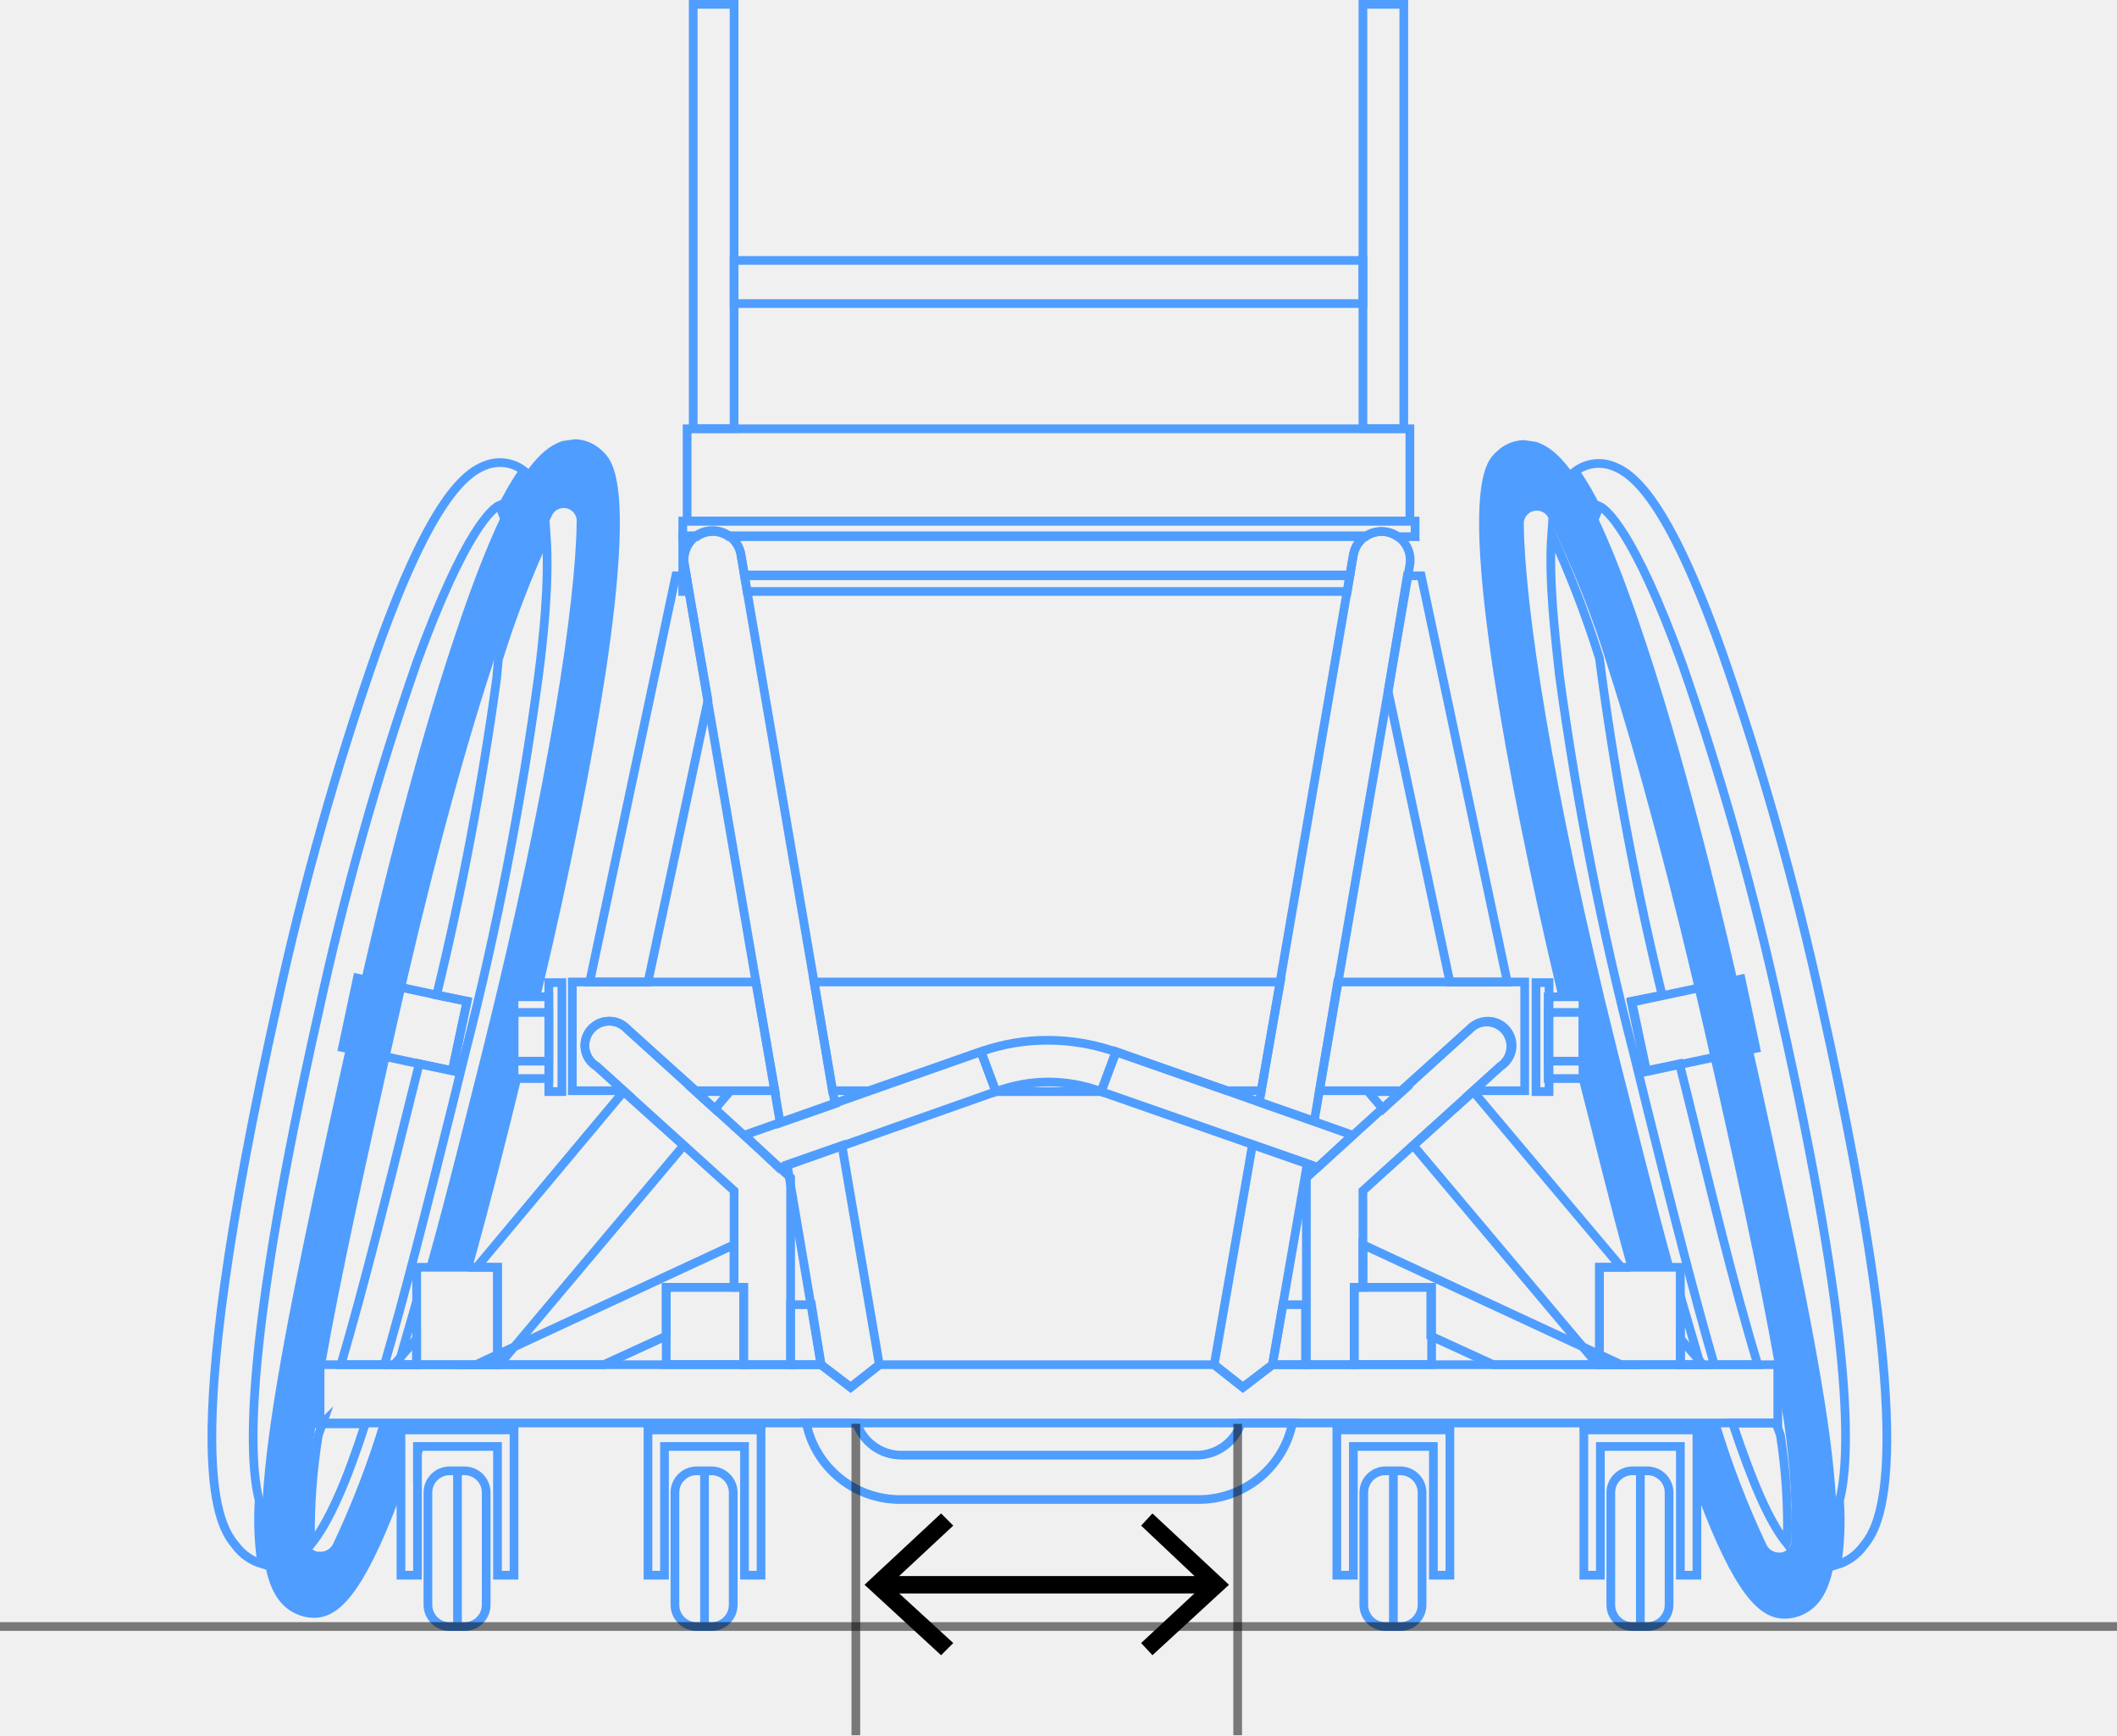
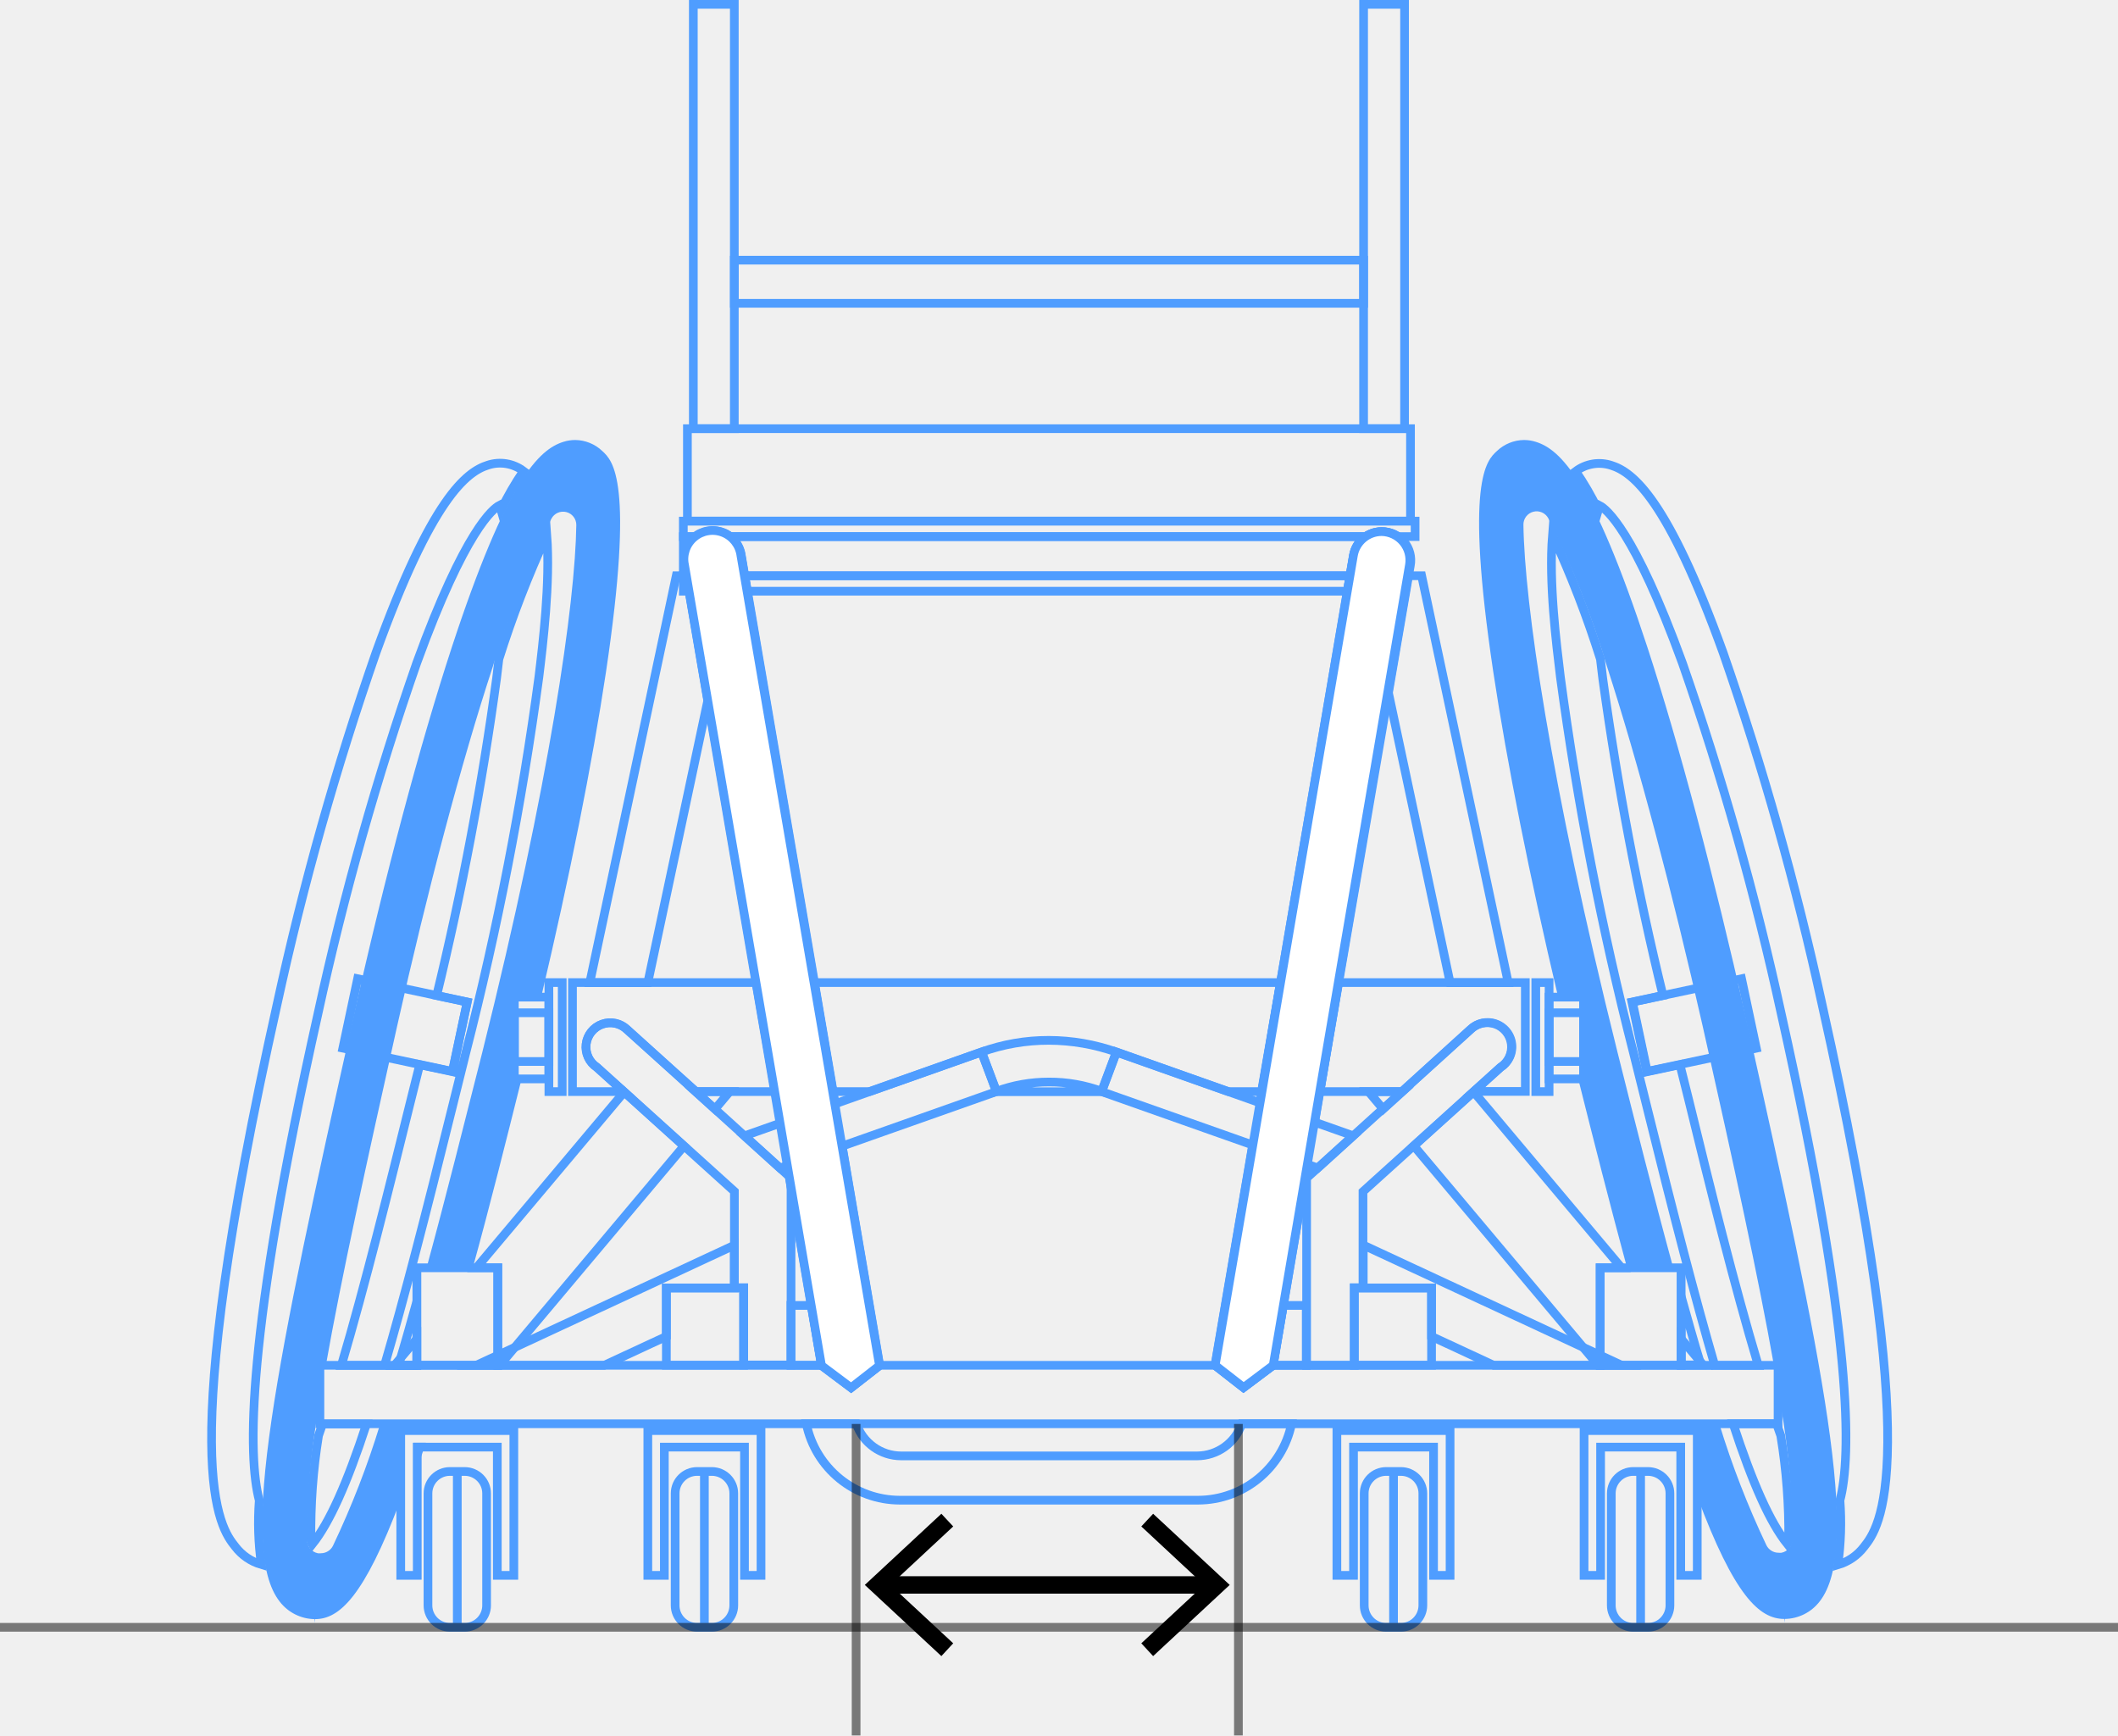
- <svg xmlns="http://www.w3.org/2000/svg" id="Layer_1" data-name="Layer 1" viewBox="0 0 243.4 199.5">
-   <line x1="101.6" y1="182.2" x2="139.2" y2="182.2" fill="none" stroke="#000" stroke-miterlimit="10" stroke-width="2" />
-   <polygon points="108.2 190.3 109.6 188.9 102.3 182.2 109.6 175.4 108.2 174 99.4 182.2 108.2 190.3" />
-   <polygon points="132.5 190.3 131.2 188.9 138.4 182.2 131.2 175.4 132.5 174 141.3 182.2 132.5 190.3" />
-   <path d="M29.8,172.5c-1.3-5-1.6-18.7,6.8-56A346.6,346.6,0,0,1,47.9,76.2c5.6-15.4,8.8-17.8,9.5-18.1l0.2,0.5a34,34,0,0,1,2.6-4.5,4.5,4.5,0,0,0-4.1-.7c-2.5.8-6.5,3.8-12.8,21.5a349,349,0,0,0-11.4,40.4c-11.9,53.4-6.6,60.2-4.8,62.4a5.8,5.8,0,0,0,3,2.1A34.4,34.4,0,0,1,29.8,172.5Z" fill="none" stroke="#4f9dff" stroke-miterlimit="10" />
-   <rect x="84.4" y="29.9" width="72.3" height="4.96" transform="translate(241.1 64.8) rotate(180)" fill="none" stroke="#4f9dff" stroke-miterlimit="10" />
-   <rect x="156.7" y="0.5" width="4.7" height="48.77" fill="none" stroke="#4f9dff" stroke-miterlimit="10" />
-   <rect x="79.7" y="0.5" width="4.7" height="48.77" fill="none" stroke="#4f9dff" stroke-miterlimit="10" />
-   <rect x="79" y="49.3" width="83.1" height="10.62" fill="none" stroke="#4f9dff" stroke-miterlimit="10" />
-   <rect x="59.1" y="114.6" width="4" height="9.4" fill="none" stroke="#4f9dff" stroke-miterlimit="10" />
-   <rect x="63.1" y="112.9" width="1.5" height="12.53" transform="translate(127.7 238.4) rotate(180)" fill="none" stroke="#4f9dff" stroke-miterlimit="10" />
-   <rect x="176.5" y="112.9" width="1.5" height="12.53" transform="translate(354.6 238.4) rotate(180)" fill="none" stroke="#4f9dff" stroke-miterlimit="10" />
-   <polygon points="146.3 156.9 150.1 156.9 150.1 150 147.5 150 146.3 156.9" fill="none" stroke="#4f9dff" stroke-miterlimit="10" />
-   <polygon points="90.9 150 90.9 156.9 94.4 156.9 93.3 150 90.9 150" fill="none" stroke="#4f9dff" stroke-miterlimit="10" />
-   <path d="M142.7,163.6a5.4,5.4,0,0,1-5.1,3.7h-34a5.4,5.4,0,0,1-5.1-3.7H92.7a11,11,0,0,0,10.8,8.8h34.3a11,11,0,0,0,10.8-8.8h-5.7Z" fill="none" stroke="#4f9dff" stroke-miterlimit="10" />
-   <rect x="156.8" y="169.1" width="6.7" height="17.91" rx="2.5" ry="2.5" fill="none" stroke="#4f9dff" stroke-miterlimit="10" />
-   <polygon points="164.8 164.4 155.6 164.4 154.3 164.4 153.7 164.4 153.7 181.1 155.6 181.1 155.6 166.3 164.8 166.3 164.8 181.1 166.7 181.1 166.7 166.3 166.7 164.4 164.8 164.4" fill="none" stroke="#4f9dff" stroke-miterlimit="10" />
-   <line x1="160.2" y1="169.1" x2="160.2" y2="187" fill="none" stroke="#4f9dff" stroke-miterlimit="10" />
-   <rect x="77.6" y="169.1" width="6.7" height="17.91" rx="2.5" ry="2.5" fill="none" stroke="#4f9dff" stroke-miterlimit="10" />
-   <polygon points="85.6 164.4 76.4 164.4 75.1 164.4 74.5 164.4 74.5 181.1 76.4 181.1 76.4 166.3 85.6 166.3 85.6 181.1 87.5 181.1 87.5 166.3 87.5 164.4 85.6 164.4" fill="none" stroke="#4f9dff" stroke-miterlimit="10" />
-   <line x1="81" y1="169.1" x2="81" y2="187" fill="none" stroke="#4f9dff" stroke-miterlimit="10" />
-   <rect x="49.2" y="169.1" width="6.7" height="17.91" rx="2.5" ry="2.5" fill="none" stroke="#4f9dff" stroke-miterlimit="10" />
-   <line x1="52.6" y1="169.1" x2="52.6" y2="187" fill="none" stroke="#4f9dff" stroke-miterlimit="10" />
-   <rect x="185.2" y="169.1" width="6.7" height="17.91" rx="2.5" ry="2.5" fill="none" stroke="#4f9dff" stroke-miterlimit="10" />
-   <line x1="188.6" y1="169.1" x2="188.6" y2="187" fill="none" stroke="#4f9dff" stroke-miterlimit="10" />
-   <rect x="178" y="116.4" width="4" height="5.6" fill="none" stroke="#4f9dff" stroke-miterlimit="10" />
-   <polygon points="156.7 143.1 156.7 148 164.5 148 164.5 153.6 171.7 156.9 186.4 156.9 156.7 143.1" fill="none" stroke="#4f9dff" stroke-miterlimit="10" />
-   <polygon points="84.4 143.1 54.7 156.9 69.4 156.9 76.6 153.6 76.6 148 84.4 148 84.4 143.1" fill="none" stroke="#4f9dff" stroke-miterlimit="10" />
-   <polygon points="82.2 127.5 83.9 125.5 80 125.5 82.2 127.5" fill="none" stroke="#4f9dff" stroke-miterlimit="10" />
-   <polygon points="144 131.6 139.6 156.9 142.9 159.5 146.3 156.9 150.3 133.8 144 131.6" fill="none" stroke="#4f9dff" stroke-miterlimit="10" />
-   <polygon points="90.5 133.9 94.4 156.9 97.8 159.5 101.1 156.9 96.8 131.7 90.5 133.9" fill="none" stroke="#4f9dff" stroke-miterlimit="10" />
-   <polygon points="155.5 130.5 128.3 120.9 126.6 125.5 151.5 134.2 155.5 130.5" fill="none" stroke="#4f9dff" stroke-miterlimit="10" />
-   <path d="M120.6,124.4a17.4,17.4,0,0,0-6.1,1.1l-1.7-4.5,1.7,4.5h12.1l1.7-4.5-1.7,4.5A17.4,17.4,0,0,0,120.6,124.4Z" fill="none" stroke="#4f9dff" stroke-miterlimit="10" />
-   <polygon points="89.6 134.3 114.5 125.5 112.8 120.9 85.6 130.5 89.6 134.3" fill="none" stroke="#4f9dff" stroke-miterlimit="10" />
-   <rect x="178" y="114.6" width="4" height="9.4" fill="none" stroke="#4f9dff" stroke-miterlimit="10" />
-   <path d="M86.9,112.9H65.8v12.5h5.9l-3.1-2.8a2.8,2.8,0,1,1,3.5-4.3h0l7.9,7.1h9.1Z" fill="none" stroke="#4f9dff" stroke-miterlimit="10" />
-   <path d="M147.2,112.9H93.6l2.1,12.5h4.2l12.9-4.5a22.7,22.7,0,0,1,7.7-1.3,23.6,23.6,0,0,1,7.7,1.3l12.9,4.5H145Z" fill="none" stroke="#4f9dff" stroke-miterlimit="10" />
-   <path d="M153.8,112.9l-2.1,12.5h9.4l7.9-7.1h0a2.8,2.8,0,1,1,3.5,4.3l-3.1,2.8h5.9V112.9H153.8Z" fill="none" stroke="#4f9dff" stroke-miterlimit="10" />
-   <rect x="40.1" y="113.7" width="12.9" height="8.16" transform="translate(25.5 -7.1) rotate(12)" fill="none" stroke="#4f9dff" stroke-miterlimit="10" />
-   <polygon points="78.9 66.2 77.7 66.2 67.8 112.9 74.5 112.9 81.4 80.5 78.9 66.2" fill="none" stroke="#4f9dff" stroke-miterlimit="10" />
-   <polygon points="163.4 66.2 161.8 66.2 159.6 79.5 166.7 112.9 173.3 112.9 163.4 66.2" fill="none" stroke="#4f9dff" stroke-miterlimit="10" />
-   <path d="M78.7,64.9a3.3,3.3,0,0,1,1.4-3.3H78.5v4.5h0.4Z" fill="none" stroke="#4f9dff" stroke-miterlimit="10" />
-   <path d="M85.2,63.8l0.4,2.3h69.6l0.4-2.3a3.3,3.3,0,0,1,1.4-2.2H83.8A3.3,3.3,0,0,1,85.2,63.8Z" fill="none" stroke="#4f9dff" stroke-miterlimit="10" />
-   <polygon points="78.9 66.2 78.5 66.2 78.5 68 79.2 68 78.9 66.2" fill="none" stroke="#4f9dff" stroke-miterlimit="10" />
-   <polygon points="85.9 68 154.9 68 155.2 66.2 85.6 66.2 85.9 68" fill="none" stroke="#4f9dff" stroke-miterlimit="10" />
-   <path d="M96,126.9l-10.8-63a3.3,3.3,0,1,0-6.5,1.1l11,64.1Z" fill="none" stroke="#4f9dff" stroke-miterlimit="10" />
-   <path d="M158.8,61.1a3.3,3.3,0,0,0-3.2,2.7l-10.8,62.9,6.3,2.2,11-64A3.3,3.3,0,0,0,158.8,61.1Z" fill="none" stroke="#4f9dff" stroke-miterlimit="10" />
-   <path d="M78.5,59.9v1.8h1.6a3.2,3.2,0,0,1,3.7,0H157a3.2,3.2,0,0,1,3.7,0h2V59.9H78.5Z" fill="none" stroke="#4f9dff" stroke-miterlimit="10" />
-   <rect x="59.1" y="116.4" width="4" height="5.6" fill="none" stroke="#4f9dff" stroke-miterlimit="10" />
-   <path d="M211.5,172.5c1.3-5,1.6-18.7-6.8-56a346.6,346.6,0,0,0-11.3-40.2c-5.6-15.4-8.8-17.8-9.5-18.1l-0.2.5a34,34,0,0,0-2.6-4.5,4.5,4.5,0,0,1,4.1-.7c2.5,0.8,6.5,3.8,12.8,21.5a349,349,0,0,1,11.4,40.4c11.9,53.4,6.6,60.2,4.8,62.4a5.8,5.8,0,0,1-3,2.1A34.4,34.4,0,0,0,211.5,172.5Z" fill="none" stroke="#4f9dff" stroke-miterlimit="10" />
-   <rect x="188.3" y="113.7" width="12.9" height="8.16" transform="translate(409.7 192.6) rotate(168)" fill="none" stroke="#4f9dff" stroke-miterlimit="10" />
-   <path d="M171,117.5a2.8,2.8,0,0,0-2,.8h0l-18.8,17.1v21.5h5.5V148h1V136.9l15.8-14.3A2.8,2.8,0,0,0,171,117.5Z" fill="none" stroke="#4f9dff" stroke-miterlimit="10" />
-   <rect x="155.7" y="148" width="8.9" height="8.88" fill="none" stroke="#4f9dff" stroke-miterlimit="10" />
-   <path d="M72.1,118.3h0a2.8,2.8,0,1,0-3.5,4.3l15.8,14.3V148h1.1v8.9h5.4V135.4Z" fill="none" stroke="#4f9dff" stroke-miterlimit="10" />
-   <rect x="76.6" y="148" width="8.9" height="8.88" fill="none" stroke="#4f9dff" stroke-miterlimit="10" />
-   <path d="M187.8,121l1.6,6.5c3,12.1,5.5,21.8,7.7,29.4h5c-2.8-9.2-5.5-20.5-8-30.6l-1-4-3.8.8-1.7-8,3.5-.7A360.1,360.1,0,0,1,184.2,78l-0.3-2.3a118.1,118.1,0,0,0-5.5-14.3c-0.4,5.5.5,12.5,0.9,16.3A376.3,376.3,0,0,0,187.8,121Z" fill="none" stroke="#4f9dff" stroke-miterlimit="10" />
-   <path d="M204.7,165l-0.5-1.4h-5c2.3,6.9,4.2,11.3,6.2,13.8a1.1,1.1,0,0,0,.1-0.5A68.6,68.6,0,0,0,204.7,165Z" fill="none" stroke="#4f9dff" stroke-miterlimit="10" />
-   <path d="M44.2,156.9c2.2-7.6,4.7-17.3,7.7-29.4l1.6-6.5a376.3,376.3,0,0,0,8.4-43.2c0.5-3.8,1.3-10.8.9-16.3a118.1,118.1,0,0,0-5.5,14.3L57.1,78a360.1,360.1,0,0,1-6.9,36.4l3.5,0.7-1.7,8-3.8-.8-1,4c-2.5,10.1-5.3,21.4-8,30.6h5Z" fill="none" stroke="#4f9dff" stroke-miterlimit="10" />
-   <path d="M37.1,163.6L36.6,165a68.6,68.6,0,0,0-.9,12,1.1,1.1,0,0,0,.1.5c2-2.5,4-7,6.2-13.8h-5Z" fill="none" stroke="#4f9dff" stroke-miterlimit="10" />
-   <polygon points="146.3 156.9 142.9 159.5 139.6 156.9 101.1 156.9 97.8 159.5 94.4 156.9 36.8 156.9 36.8 163.6 204.4 163.6 204.4 156.9 146.3 156.9" fill="none" stroke="#4f9dff" stroke-miterlimit="10" />
-   <polygon points="193.2 164.4 184 164.4 182.7 164.4 182.1 164.4 182.1 181.1 184 181.1 184 166.3 193.2 166.3 193.2 181.1 195.1 181.1 195.1 166.3 195.1 164.4 193.2 164.4" fill="none" stroke="#4f9dff" stroke-miterlimit="10" />
-   <path d="M48,167.1l0.2-.7H48v0.7Z" fill="none" stroke="#4f9dff" stroke-miterlimit="10" />
-   <polygon points="57.2 164.4 48 164.4 46.7 164.4 46.1 164.4 46.1 181.1 48 181.1 48 166.3 57.2 166.3 57.2 181.1 59.1 181.1 59.1 166.3 59.1 164.4 57.2 164.4" fill="none" stroke="#4f9dff" stroke-miterlimit="10" />
-   <path d="M193.2,149v7.9h2.3Z" fill="none" stroke="#4f9dff" stroke-miterlimit="10" />
-   <path d="M200.7,116.9c-3.6-16.2-7.6-31.3-11.3-42.5-6.3-19.2-10-22.7-12.8-23.6l-1.4-.2a4.6,4.6,0,0,0-3.1,1.3c-1.2,1.1-3.7,3.4-.4,25.4,1.6,10.5,4.2,23.6,7.5,37.4h3.1V124h-0.8c1.8,7,3.6,14.5,5.6,21.7h5.3c-2.3-8.3-4.4-16.9-6.4-24.7-7.8-31.2-10.7-51.8-10.8-60.6a1.5,1.5,0,0,1,2.9-.7,108.7,108.7,0,0,1,6.8,17.1c3.5,10.9,7.4,25.6,11,41.4s6.4,28.7,8.2,38.9h0.5V160l0.2,1.5A83.5,83.5,0,0,1,206,177a1.5,1.5,0,0,1-1.2,1.5h-0.3a1.6,1.6,0,0,1-1.4-.9,101.7,101.7,0,0,1-5.4-14h-5.4l0.3,0.8h2.6V172c4.3,11.4,7.1,14.1,10,14.1v0a5.1,5.1,0,0,0,4-2C214,177.9,209.6,156.8,200.7,116.9Z" fill="#4f9dff" />
-   <polygon points="186.4 145.7 169.4 125.5 162.5 131.7 183.7 156.9 183.9 156.9 183.9 145.7 186.4 145.7" fill="none" stroke="#4f9dff" stroke-miterlimit="10" />
-   <polygon points="193.2 153.9 193.2 156.9 195.8 156.9 193.2 153.9" fill="none" stroke="#4f9dff" stroke-miterlimit="10" />
-   <rect x="183.9" y="145.7" width="9.3" height="11.2" fill="none" stroke="#4f9dff" stroke-miterlimit="10" />
-   <path d="M69.2,51.8a4.6,4.6,0,0,0-3.1-1.3l-1.4.2c-2.8.9-6.5,4.4-12.8,23.6-3.7,11.2-7.7,26.3-11.3,42.5-8.9,39.9-13.3,61-8.5,67.2a5.1,5.1,0,0,0,4,2v0c2.8,0,5.6-2.6,9.8-13.7v-8h2.8l0.3-.8H43.7a101.7,101.7,0,0,1-5.4,14,1.6,1.6,0,0,1-1.4.9H36.5a1.5,1.5,0,0,1-1.2-1.5,83.5,83.5,0,0,1,1.4-15.5v-4.6h0.7c1.8-10.2,4.6-22.8,8.2-38.9s7.4-30.4,11-41.4a108.7,108.7,0,0,1,6.8-17.1,1.5,1.5,0,0,1,2.9.7c-0.1,8.8-3,29.4-10.8,60.6-2,7.9-4.1,16.5-6.4,24.7h5.3c2-7.2,3.9-14.7,5.6-21.7H59.1v-9.4h3.1c3.3-13.8,5.9-26.9,7.5-37.4C72.9,55.2,70.4,52.9,69.2,51.8Z" fill="#4f9dff" />
-   <path d="M47.9,156.9v-7.3l-2.1,7.3h2.1Z" fill="none" stroke="#4f9dff" stroke-miterlimit="10" />
-   <polygon points="45.3 156.9 47.9 156.9 47.9 153.9 45.3 156.9" fill="none" stroke="#4f9dff" stroke-miterlimit="10" />
-   <polygon points="71.7 125.5 54.8 145.7 57.2 145.7 57.2 156.9 57.4 156.9 78.6 131.7 71.7 125.5" fill="none" stroke="#4f9dff" stroke-miterlimit="10" />
-   <rect x="47.9" y="145.7" width="9.3" height="11.2" fill="none" stroke="#4f9dff" stroke-miterlimit="10" />
-   <polygon points="159 127.5 157.3 125.5 161.2 125.5 159 127.5" fill="none" stroke="#4f9dff" stroke-miterlimit="10" />
-   <line x1="142.3" y1="163.7" x2="142.3" y2="199.5" fill="none" stroke="#000" stroke-miterlimit="10" opacity="0.5" />
-   <line x1="98.4" y1="163.7" x2="98.4" y2="199.5" fill="none" stroke="#000" stroke-miterlimit="10" opacity="0.5" />
-   <line x1="243.4" y1="187" y2="187" fill="none" stroke="#000" stroke-miterlimit="10" opacity="0.5" />
+ <svg xmlns="http://www.w3.org/2000/svg" id="Layer_1" data-name="Layer 1" viewBox="0 0 243.44 199.46">
+   <defs>
+     <style>.cls-1,.cls-2,.cls-4{fill:none;}.cls-1,.cls-4{stroke:#000;}.cls-1,.cls-2,.cls-4,.cls-5{stroke-miterlimit:10;}.cls-1{stroke-width:2px;}.cls-2,.cls-5{stroke:#4f9dff;}.cls-3{fill:#4f9dff;}.cls-4{opacity:0.5;}.cls-5{fill:#fff;}</style>
+   </defs>
+   <line class="cls-1" x1="101.57" y1="182.16" x2="139.17" y2="182.16" />
+   <polygon points="108.2 190.34 109.56 188.87 102.34 182.16 109.56 175.44 108.2 173.98 99.4 182.16 108.2 190.34" />
+   <polygon points="132.54 190.34 131.18 188.87 138.4 182.16 131.18 175.44 132.54 173.98 141.34 182.16 132.54 190.34" />
+   <path class="cls-2" d="M29.8,172.45c-1.31-5-1.58-18.73,6.76-56A346.59,346.59,0,0,1,47.9,76.19c5.58-15.36,8.82-17.75,9.49-18.1a2.86,2.86,0,0,1,.2.51,34,34,0,0,1,2.58-4.46,4.47,4.47,0,0,0-4.1-.68c-2.46.77-6.47,3.84-12.85,21.54a349,349,0,0,0-11.36,40.38c-11.93,53.4-6.58,60.16-4.82,62.38a5.83,5.83,0,0,0,3,2.06A34.43,34.43,0,0,1,29.8,172.45Z" />
+   <rect class="cls-2" x="84.4" y="29.9" width="72.33" height="4.96" transform="translate(241.13 64.76) rotate(180)" />
+   <rect class="cls-2" x="156.73" y="0.5" width="4.71" height="48.77" />
+   <rect class="cls-2" x="79.69" y="0.5" width="4.71" height="48.77" />
+   <rect class="cls-2" x="79.01" y="49.27" width="83.11" height="10.62" />
+   <rect class="cls-2" x="59.12" y="114.6" width="3.97" height="9.4" />
+   <rect class="cls-2" x="63.09" y="112.93" width="1.53" height="12.53" transform="translate(127.71 238.39) rotate(180)" />
+   <rect class="cls-2" x="176.51" y="112.93" width="1.53" height="12.53" transform="translate(354.56 238.39) rotate(180)" />
+   <polygon class="cls-2" points="146.32 156.92 150.14 156.92 150.14 150.04 147.49 150.04 146.32 156.92" />
+   <polygon class="cls-2" points="90.91 150.04 90.91 156.92 94.44 156.92 93.26 150.04 90.91 150.04" />
+   <path class="cls-2" d="M142.73,163.64a5.44,5.44,0,0,1-5.15,3.69h-34a5.44,5.44,0,0,1-5.15-3.69H92.68a11,11,0,0,0,10.76,8.78h34.25a11,11,0,0,0,10.76-8.78h-5.71Z" />
+   <rect class="cls-2" x="156.8" y="169.12" width="6.74" height="17.91" rx="2.52" ry="2.52" />
+   <polygon class="cls-2" points="164.77 164.42 155.57 164.42 154.26 164.42 153.66 164.42 153.66 181.06 155.57 181.06 155.57 166.32 164.77 166.32 164.77 181.06 166.67 181.06 166.67 166.32 166.67 164.42 164.77 164.42" />
+   <line class="cls-2" x1="160.17" y1="169.12" x2="160.17" y2="187.03" />
+   <rect class="cls-2" x="77.6" y="169.12" width="6.74" height="17.91" rx="2.52" ry="2.52" />
+   <polygon class="cls-2" points="85.57 164.42 76.36 164.42 75.06 164.42 74.46 164.42 74.46 181.06 76.36 181.06 76.36 166.32 85.57 166.32 85.57 181.06 87.47 181.06 87.47 166.32 87.47 164.42 85.57 164.42" />
+   <line class="cls-2" x1="80.96" y1="169.12" x2="80.96" y2="187.03" />
+   <rect class="cls-2" x="49.19" y="169.12" width="6.74" height="17.91" rx="2.52" ry="2.52" />
+   <line class="cls-2" x1="52.56" y1="169.12" x2="52.56" y2="187.03" />
+   <rect class="cls-2" x="185.2" y="169.12" width="6.74" height="17.91" rx="2.52" ry="2.52" />
+   <line class="cls-2" x1="188.57" y1="169.12" x2="188.57" y2="187.03" />
+   <rect class="cls-2" x="178.04" y="116.4" width="3.97" height="5.6" />
+   <polygon class="cls-2" points="156.69 143.1 156.69 148.03 164.54 148.03 164.54 153.6 171.69 156.92 186.41 156.92 156.69 143.1" />
+   <polygon class="cls-2" points="84.4 143.12 54.73 156.92 69.44 156.92 76.59 153.6 76.59 148.03 84.4 148.03 84.4 143.12" />
+   <polygon class="cls-2" points="82.18 127.47 83.87 125.46 79.95 125.46 82.18 127.47" />
+   <polygon class="cls-2" points="143.98 131.6 139.65 156.92 142.92 159.47 146.32 156.92 150.27 133.82 143.98 131.6" />
+   <polygon class="cls-2" points="90.51 133.95 94.44 156.92 97.84 159.47 101.11 156.92 96.8 131.73 90.51 133.95" />
+   <polygon class="cls-2" points="155.54 130.54 128.31 120.91 126.61 125.46 151.46 134.24 155.54 130.54" />
+   <path class="cls-2" d="M120.57,124.36a17.37,17.37,0,0,0-6.05,1.07l-1.69-4.51,1.71,4.55h12.08l1.71-4.55-1.69,4.51A17.37,17.37,0,0,0,120.57,124.36Z" />
+   <polygon class="cls-2" points="89.65 134.25 114.53 125.46 112.82 120.91 85.56 130.55 89.65 134.25" />
+   <rect class="cls-2" x="178.04" y="114.6" width="3.97" height="9.4" />
+   <path class="cls-2" d="M86.91,112.93H65.8v12.53h5.88l-3.08-2.78a2.79,2.79,0,1,1,3.47-4.34l0,0L80,125.46h9.1Z" />
+   <path class="cls-2" d="M147.17,112.93H93.58l2.14,12.53h4.22l12.87-4.55a22.71,22.71,0,0,1,7.75-1.34,23.56,23.56,0,0,1,7.75,1.34l12.87,4.55H145Z" />
+   <path class="cls-2" d="M153.84,112.93l-2.14,12.53h9.44l7.87-7.14,0,0a2.79,2.79,0,1,1,3.47,4.34l-3.08,2.78h5.92V112.93H153.84Z" />
+   <rect class="cls-2" x="40.12" y="113.74" width="12.88" height="8.16" transform="translate(25.51 -7.11) rotate(12)" />
+   <polygon class="cls-2" points="78.91 66.17 77.73 66.17 67.79 112.93 74.46 112.93 81.36 80.48 78.91 66.17" />
+   <polygon class="cls-2" points="163.4 66.17 161.85 66.17 159.56 79.5 166.67 112.93 173.35 112.93 163.4 66.17" />
+   <path class="cls-2" d="M78.7,64.95a3.27,3.27,0,0,1,1.42-3.27H78.54v4.5h0.37Z" />
+   <path class="cls-2" d="M85.18,63.84l0.4,2.34h69.59l0.4-2.34A3.27,3.27,0,0,1,157,61.67H83.77A3.27,3.27,0,0,1,85.18,63.84Z" />
+   <polygon class="cls-2" points="78.91 66.17 78.54 66.17 78.54 67.95 79.21 67.95 78.91 66.17" />
+   <polygon class="cls-2" points="85.89 67.95 154.87 67.95 155.17 66.17 85.58 66.17 85.89 67.95" />
+   <path class="cls-2" d="M96,126.87l-10.79-63a3.29,3.29,0,1,0-6.48,1.11l11,64.15Z" />
+   <path class="cls-2" d="M158.82,61.1a3.29,3.29,0,0,0-3.24,2.73l-10.76,62.91L151.1,129l11-64A3.29,3.29,0,0,0,158.82,61.1Z" />
+   <path class="cls-2" d="M78.54,59.89v1.78h1.58a3.21,3.21,0,0,1,3.65,0H157a3.21,3.21,0,0,1,3.65,0h2V59.89H78.54Z" />
+   <rect class="cls-2" x="59.12" y="116.4" width="3.97" height="5.6" />
+   <path class="cls-2" d="M211.48,172.45c1.31-5,1.58-18.73-6.76-56a346.59,346.59,0,0,0-11.34-40.23c-5.58-15.36-8.82-17.75-9.49-18.1a2.86,2.86,0,0,0-.2.51,34,34,0,0,0-2.58-4.46,4.47,4.47,0,0,1,4.1-.68c2.46,0.77,6.47,3.84,12.85,21.54a349,349,0,0,1,11.36,40.38c11.93,53.4,6.58,60.16,4.82,62.38a5.83,5.83,0,0,1-3,2.06A34.43,34.43,0,0,0,211.48,172.45Z" />
+   <rect class="cls-2" x="188.29" y="113.74" width="12.88" height="8.16" transform="translate(409.69 192.58) rotate(168)" />
+   <path class="cls-2" d="M171,117.52a2.79,2.79,0,0,0-2,.82l0,0L150.18,135.4v21.52h5.48V148h1V136.95l15.8-14.27A2.79,2.79,0,0,0,171,117.52Z" />
+   <rect class="cls-2" x="155.66" y="148.03" width="8.88" height="8.88" />
+   <path class="cls-2" d="M72.08,118.32l0,0a2.79,2.79,0,1,0-3.47,4.34l15.8,14.27V148h1.07v8.88h5.44V135.4Z" />
+   <rect class="cls-2" x="76.59" y="148.03" width="8.88" height="8.88" />
+   <path class="cls-2" d="M187.75,121c0.53,2.11,1.07,4.29,1.62,6.52,3,12.14,5.51,21.82,7.72,29.41h5c-2.75-9.2-5.55-20.5-8-30.56l-1-4-3.76.8-1.7-8,3.51-.75A360.06,360.06,0,0,1,184.22,78c-0.1-.78-0.19-1.53-0.27-2.25a118.13,118.13,0,0,0-5.51-14.26C178,67,178.89,74,179.35,77.81A376.27,376.27,0,0,0,187.75,121Z" />
+   <path class="cls-2" d="M204.68,165l-0.48-1.36h-5c2.25,6.86,4.24,11.33,6.24,13.83a1.11,1.11,0,0,0,.15-0.49A68.64,68.64,0,0,0,204.68,165Z" />
+   <path class="cls-2" d="M44.2,156.92c2.22-7.58,4.72-17.26,7.72-29.41,0.55-2.22,1.09-4.41,1.62-6.52a376.27,376.27,0,0,0,8.4-43.19C62.4,74,63.26,67,62.85,61.49a118.13,118.13,0,0,0-5.51,14.26c-0.08.72-.17,1.47-0.27,2.25a360.06,360.06,0,0,1-6.88,36.42l3.51,0.75-1.7,8-3.76-.8-1,4c-2.49,10.05-5.28,21.36-8,30.56h5Z" />
+   <path class="cls-2" d="M37.08,163.64L36.61,165a68.64,68.64,0,0,0-.87,12,1.11,1.11,0,0,0,.15.49c2-2.51,4-7,6.24-13.83h-5Z" />
+   <polygon class="cls-2" points="146.32 156.92 142.92 159.47 139.65 156.92 101.11 156.92 97.84 159.47 94.44 156.92 36.77 156.92 36.77 163.64 204.37 163.64 204.37 156.92 146.32 156.92" />
+   <polygon class="cls-2" points="193.18 164.42 183.97 164.42 182.67 164.42 182.07 164.42 182.07 181.06 183.97 181.06 183.97 166.32 193.18 166.32 193.18 181.06 195.08 181.06 195.08 166.32 195.08 164.42 193.18 164.42" />
+   <path class="cls-2" d="M48,167.07l0.25-.75H48v0.75Z" />
+   <polygon class="cls-2" points="57.16 164.42 47.96 164.42 46.66 164.42 46.06 164.42 46.06 181.06 47.96 181.06 47.96 166.32 57.16 166.32 57.16 181.06 59.06 181.06 59.06 166.32 59.06 164.42 57.16 164.42" />
+   <path class="cls-2" d="M193.23,149v7.87h2.27C194.73,154.37,194,151.73,193.23,149Z" />
+   <path class="cls-3" d="M200.66,116.91C197,100.66,193,85.56,189.35,74.39c-6.3-19.23-10-22.73-12.83-23.61a4.52,4.52,0,0,0-1.35-.21,4.58,4.58,0,0,0-3.12,1.27c-1.2,1.11-3.7,3.41-.42,25.35,1.58,10.53,4.19,23.59,7.46,37.4h3.07V124H181.4c1.75,7,3.65,14.46,5.61,21.71h5.31c-2.26-8.28-4.43-16.88-6.4-24.75-7.8-31.24-10.7-51.81-10.82-60.65a1.52,1.52,0,0,1,2.86-.74,108.71,108.71,0,0,1,6.76,17.08c3.55,10.94,7.44,25.63,11,41.36,3.59,16,6.36,28.67,8.17,38.9h0.53V160c0.08,0.5.17,1,.24,1.49A83.53,83.53,0,0,1,206,177a1.55,1.55,0,0,1-1.23,1.46,1.58,1.58,0,0,1-.35,0,1.55,1.55,0,0,1-1.39-.86,101.69,101.69,0,0,1-5.43-14h-5.38l0.25,0.78h2.61V172c4.25,11.41,7.14,14.07,10,14.07v0.44l0.06-.44a5.14,5.14,0,0,0,4-2C214,177.92,209.58,156.81,200.66,116.91Z" />
+   <polygon class="cls-2" points="186.37 145.71 169.38 125.49 162.51 131.7 183.7 156.92 183.92 156.92 183.92 145.71 186.37 145.71" />
+   <polygon class="cls-2" points="193.23 153.87 193.23 156.92 195.79 156.92 193.23 153.87" />
+   <rect class="cls-2" x="183.92" y="145.71" width="9.31" height="11.2" />
+   <path class="cls-3" d="M69.23,51.84a4.58,4.58,0,0,0-3.12-1.27,4.52,4.52,0,0,0-1.35.21c-2.81.88-6.52,4.37-12.83,23.61-3.66,11.17-7.68,26.27-11.31,42.52-8.92,39.9-13.34,61-8.46,67.18a5.14,5.14,0,0,0,4,2l0.06,0.44v-0.44c2.78,0,5.63-2.58,9.8-13.65v-8h2.77l0.25-.78H43.7a101.69,101.69,0,0,1-5.43,14,1.55,1.55,0,0,1-1.39.86,1.58,1.58,0,0,1-.35,0A1.55,1.55,0,0,1,35.3,177a83.53,83.53,0,0,1,1.38-15.5l0.09-.55v-4h0.68c1.81-10.23,4.59-22.85,8.17-38.9,3.52-15.74,7.41-30.43,11-41.36a108.71,108.71,0,0,1,6.76-17.08,1.52,1.52,0,0,1,2.86.74c-0.12,8.84-3,29.41-10.82,60.65-2,7.86-4.14,16.47-6.4,24.75h5.31c2-7.25,3.86-14.71,5.61-21.71H59.12v-9.4h3.07c3.27-13.81,5.88-26.88,7.46-37.4C72.93,55.25,70.43,52.95,69.23,51.84Z" />
+   <path class="cls-2" d="M47.91,156.92v-7.33c-0.7,2.5-1.4,5-2.11,7.33h2.11Z" />
+   <polygon class="cls-2" points="45.34 156.92 47.91 156.92 47.91 153.87 45.34 156.92" />
+   <polygon class="cls-2" points="71.74 125.51 54.76 145.71 57.21 145.71 57.21 156.92 57.43 156.92 78.61 131.72 71.74 125.51" />
+   <rect class="cls-2" x="47.91" y="145.71" width="9.31" height="11.2" />
+   <polygon class="cls-2" points="158.98 127.47 157.29 125.46 161.2 125.46 158.98 127.47" />
+   <line class="cls-4" x1="142.34" y1="163.66" x2="142.34" y2="199.46" />
+   <line class="cls-4" x1="98.4" y1="163.66" x2="98.4" y2="199.46" />
+   <line class="cls-4" x1="243.44" y1="187.03" y2="187.03" />
+   <path class="cls-5" d="M158.8,61.1a3.29,3.29,0,0,0-3.24,2.73L144,131.6l-4.33,25.32,3.27,2.55,3.4-2.55L150,135.36l12-70.41A3.29,3.29,0,0,0,158.8,61.1Z" />
+   <path class="cls-5" d="M96.78,131.73L85.16,63.84a3.29,3.29,0,1,0-6.48,1.11l11.81,69,3.93,23,3.4,2.55,3.27-2.55Z" />
</svg>
